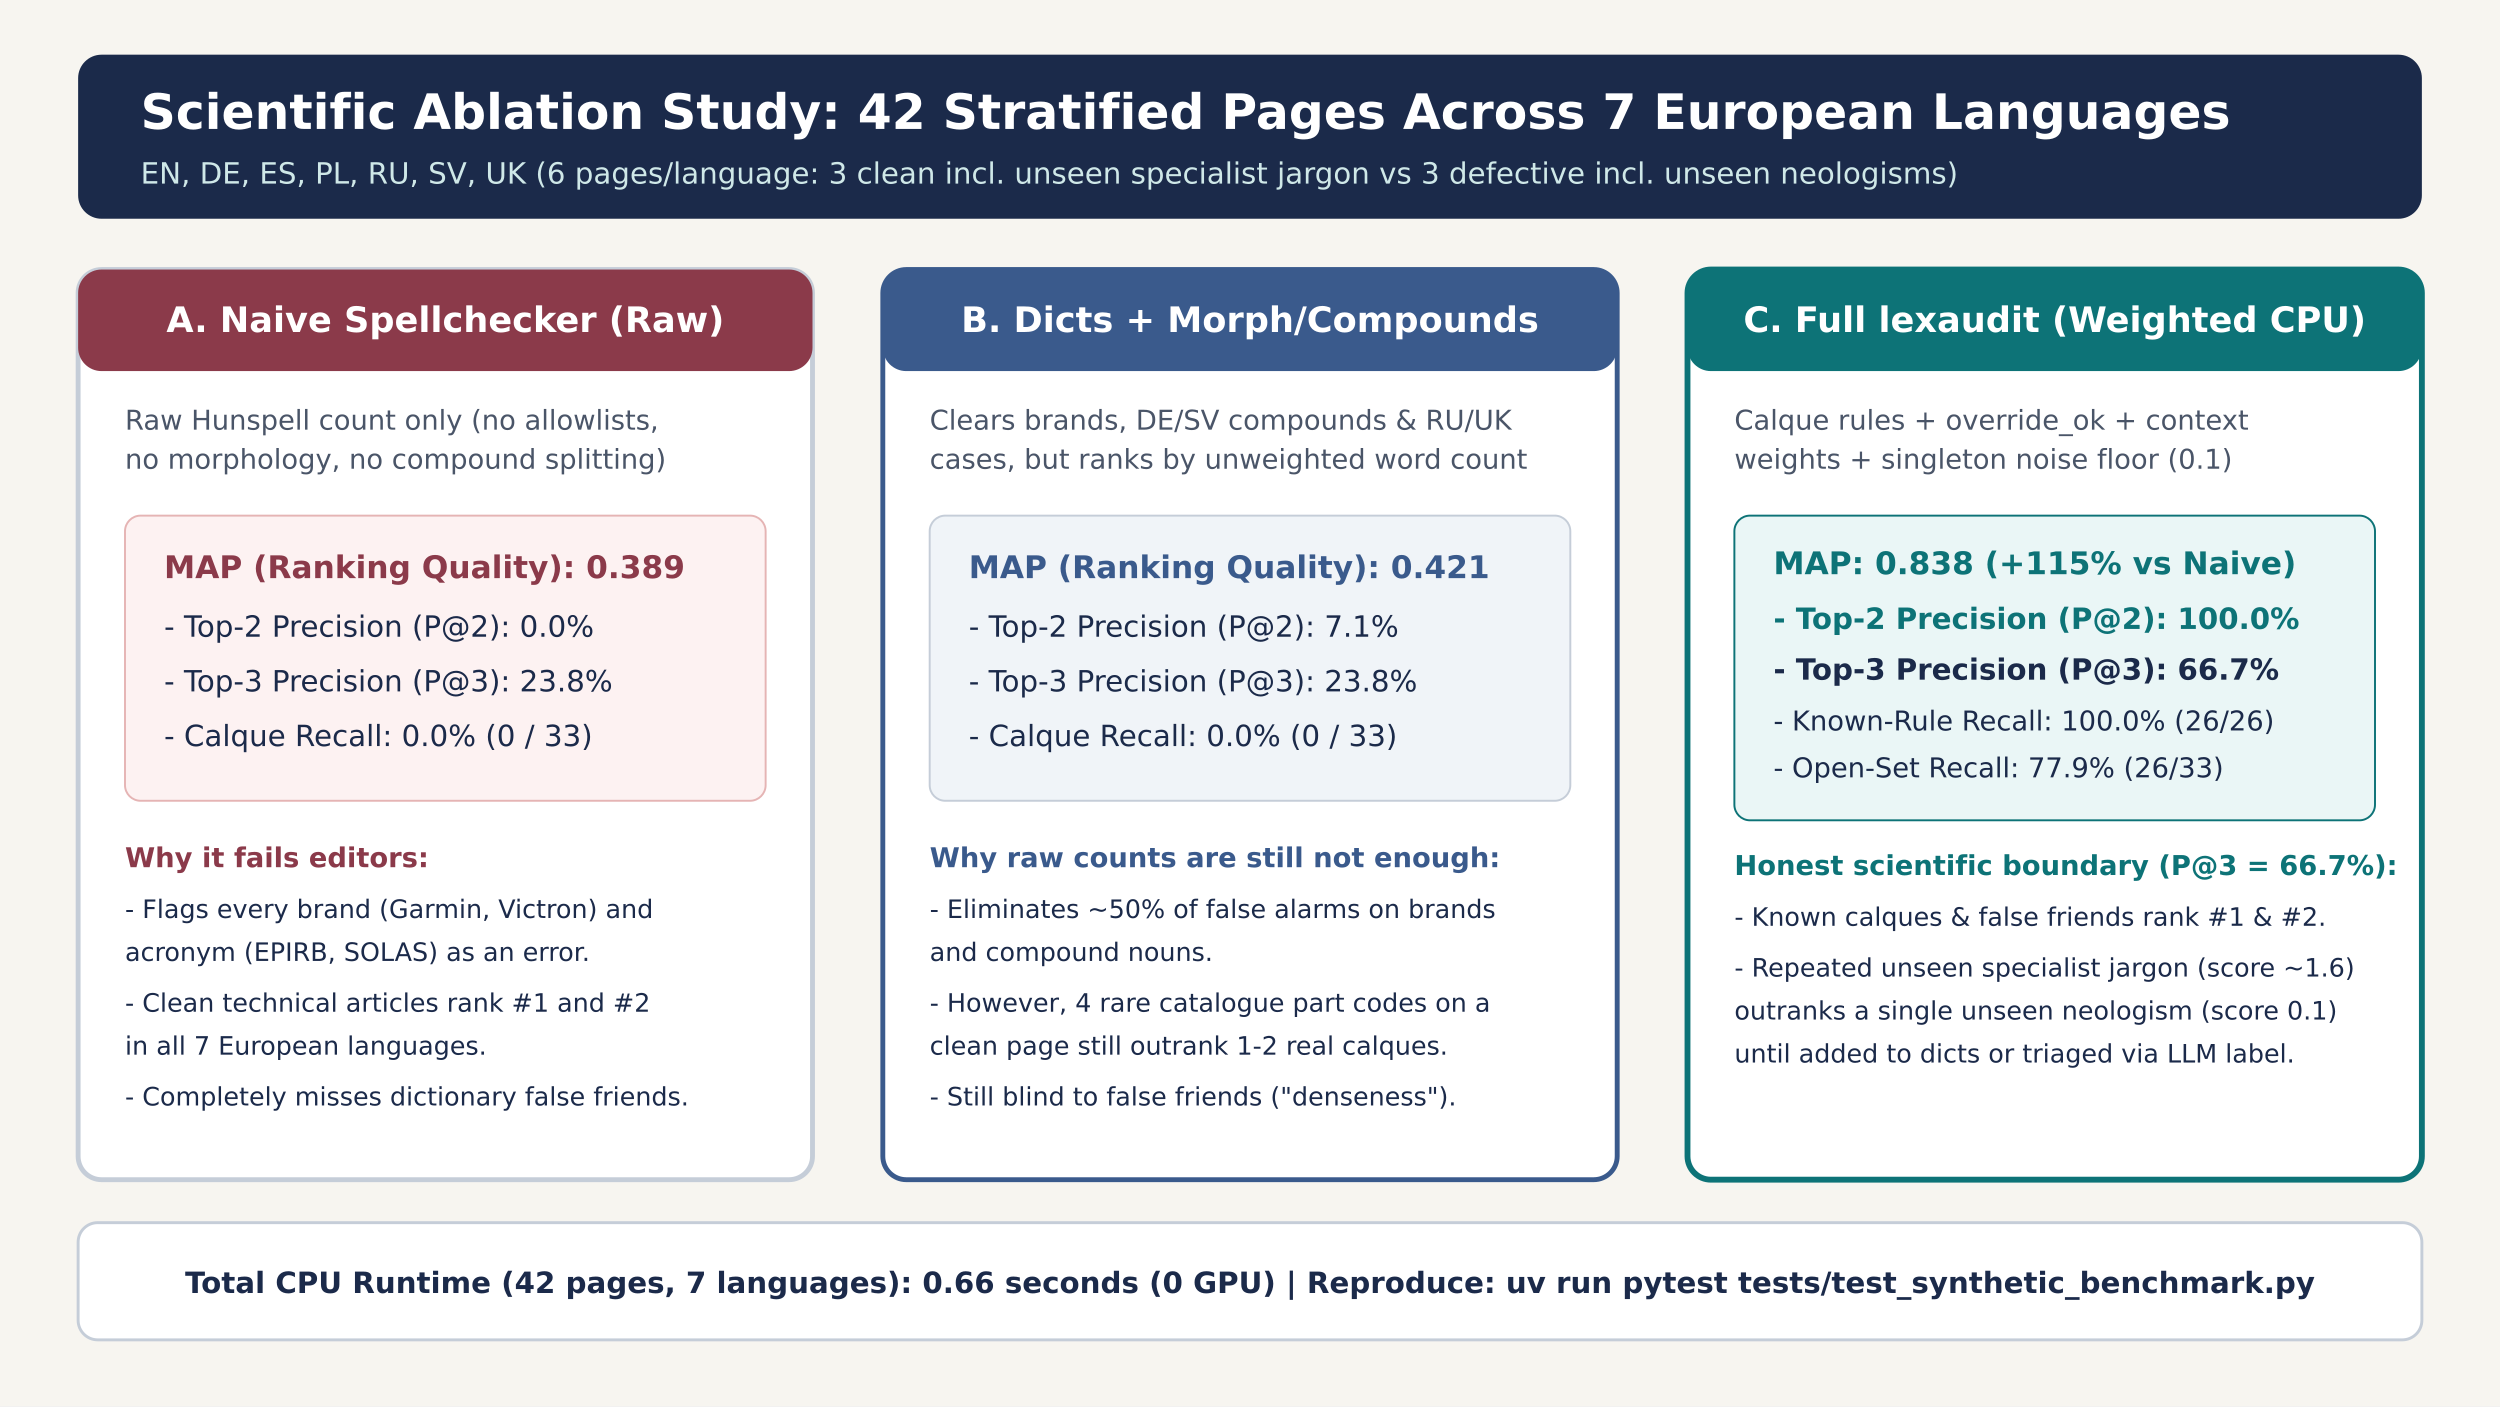
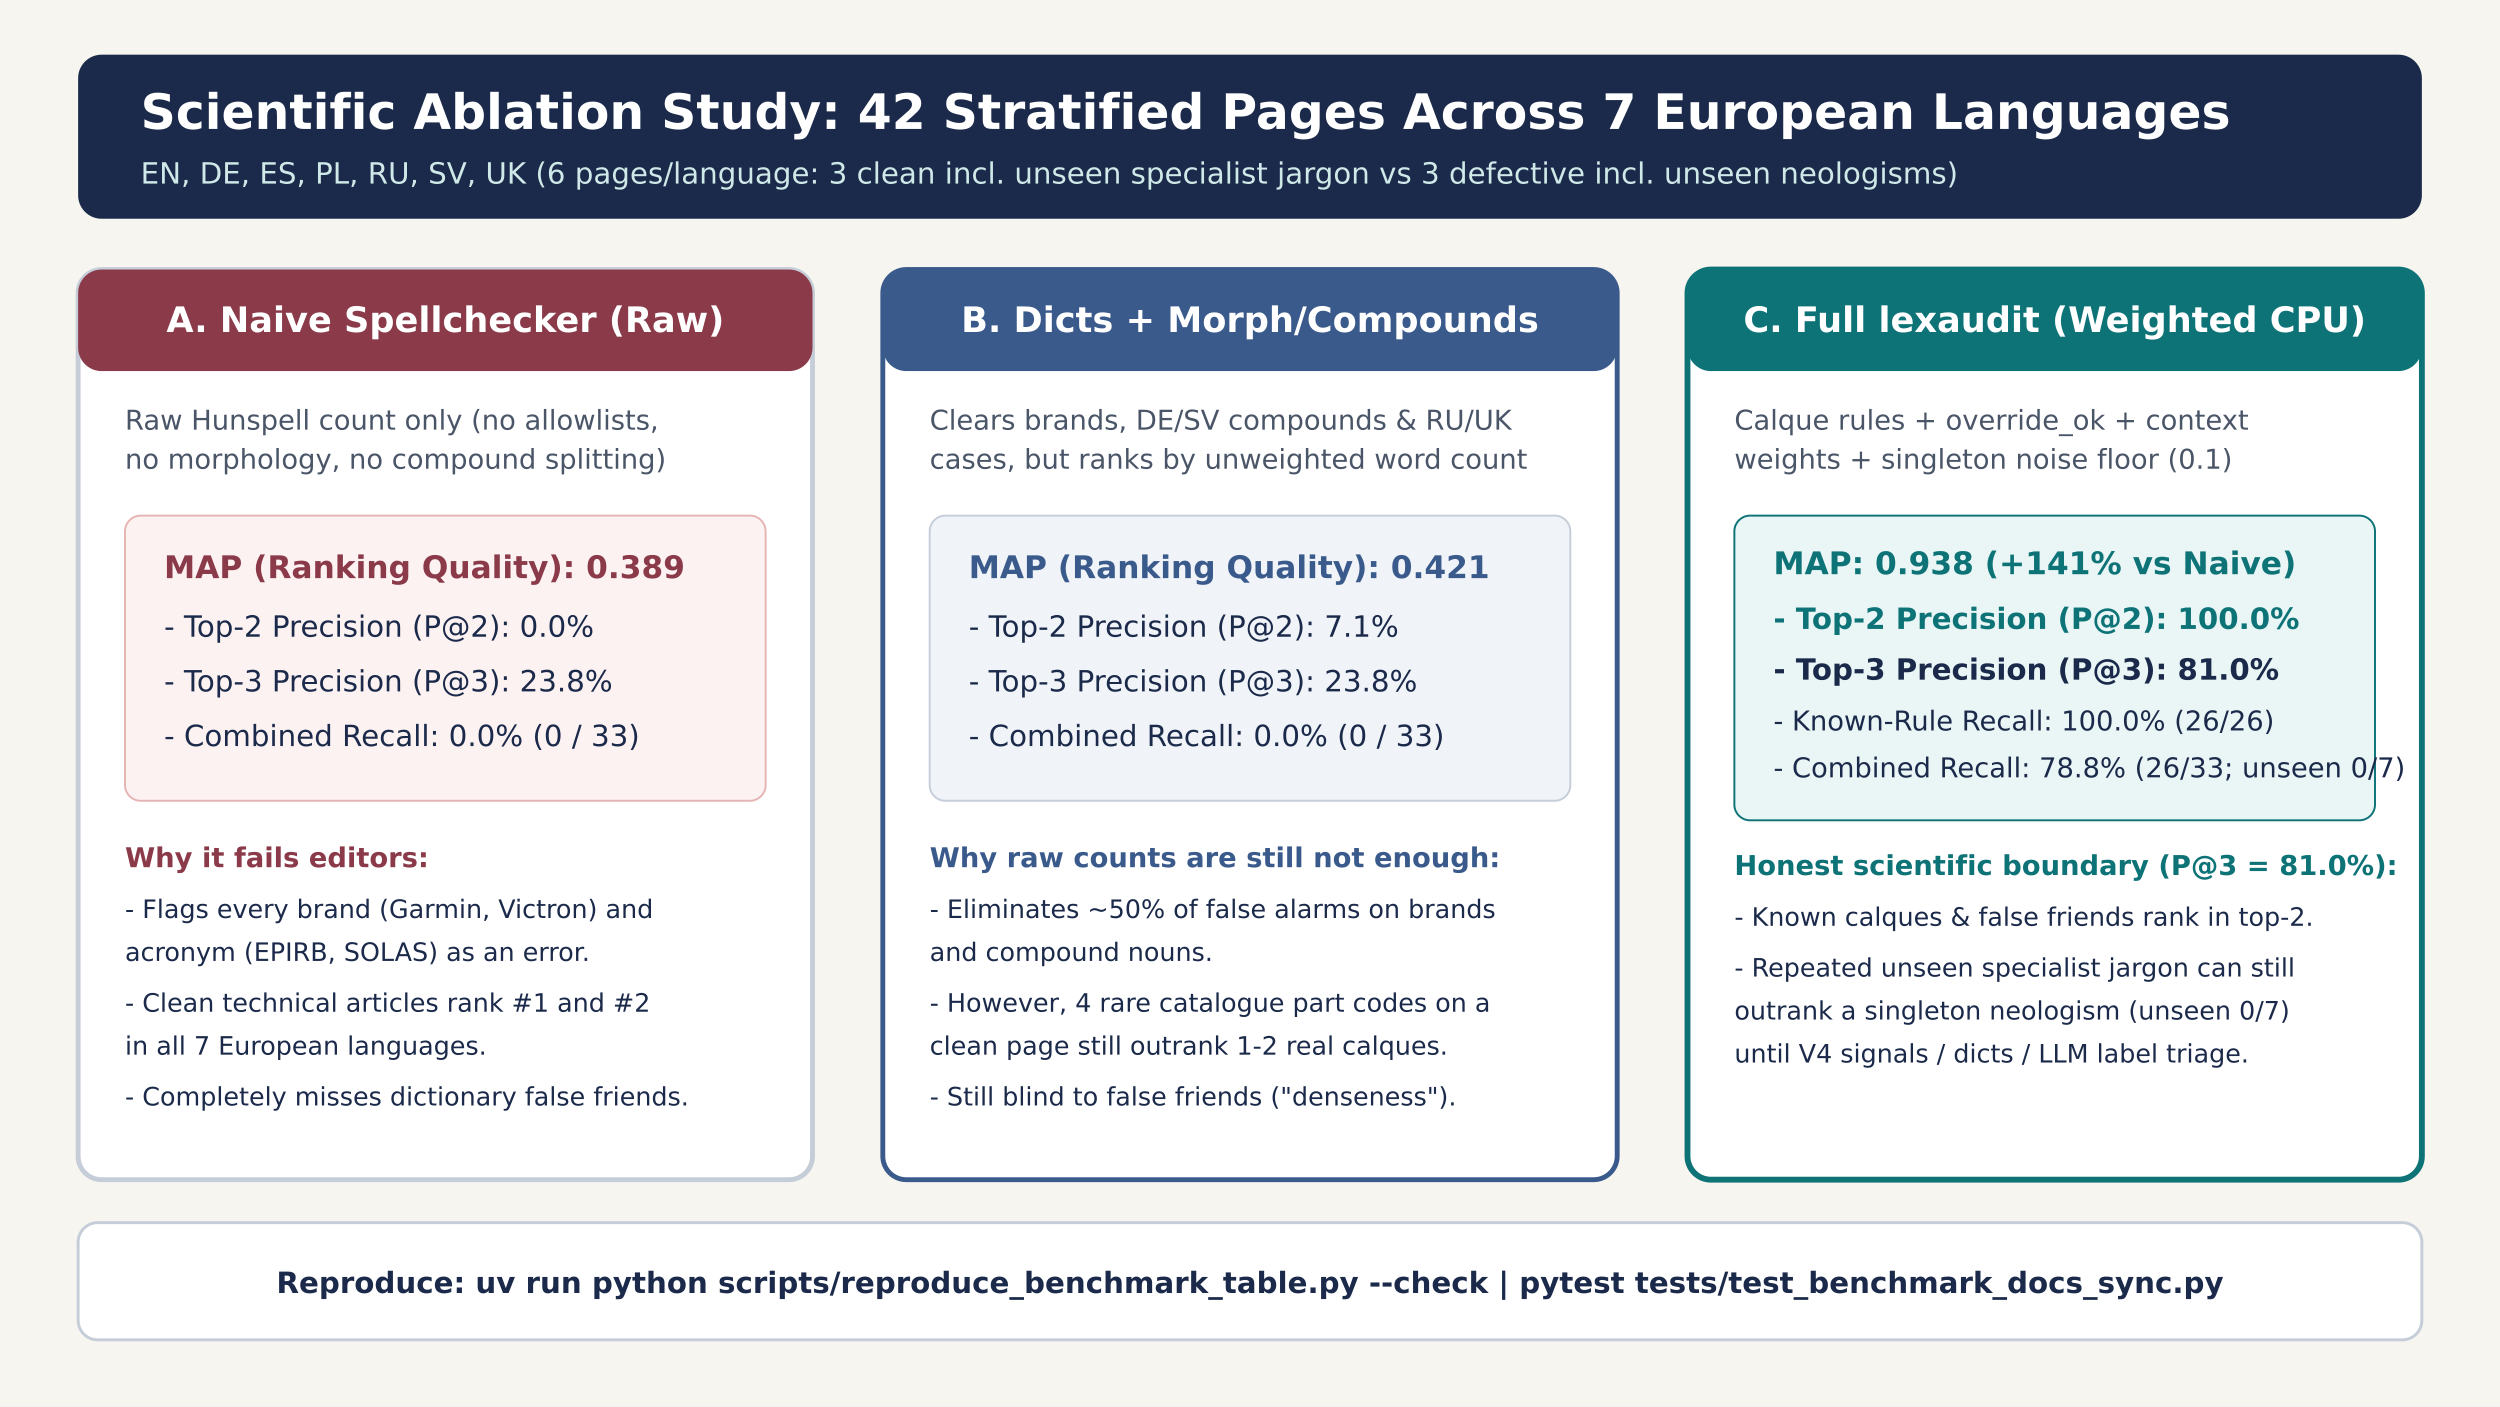
<svg xmlns="http://www.w3.org/2000/svg" width="1280" height="720" viewBox="0 0 1280 720" role="img" aria-label="lexaudit 7-locale scientific ablation benchmark">
  <rect width="1280" height="720" fill="#f7f5f0" />
  <rect x="40" y="28" width="1200" height="84" rx="12" fill="#1b2a4a" />
  <text x="72" y="66" font-family="DejaVu Sans,sans-serif" font-size="25" font-weight="700" fill="#ffffff">Scientific Ablation Study: 42 Stratified Pages Across 7 European Languages</text>
  <text x="72" y="94" font-family="DejaVu Sans,sans-serif" font-size="15" fill="#cfe8e8">EN, DE, ES, PL, RU, SV, UK (6 pages/language: 3 clean incl. unseen specialist jargon vs 3 defective incl. unseen neologisms)</text>
  <rect x="40" y="138" width="376" height="466" rx="12" fill="#ffffff" stroke="#c5cdd8" stroke-width="2.5" />
  <rect x="40" y="138" width="376" height="52" rx="12" fill="#8b3a4a" />
  <text x="228" y="170" text-anchor="middle" font-family="DejaVu Sans,sans-serif" font-size="18" font-weight="700" fill="#ffffff">A. Naive Spellchecker (Raw)</text>
  <text x="64" y="220" font-family="DejaVu Sans,sans-serif" font-size="14" fill="#4a5568">Raw Hunspell count only (no allowlists,</text>
  <text x="64" y="240" font-family="DejaVu Sans,sans-serif" font-size="14" fill="#4a5568">no morphology, no compound splitting)</text>
  <rect x="64" y="264" width="328" height="146" rx="8" fill="#fdf2f2" stroke="#e5b4b4" />
  <text x="84" y="296" font-family="DejaVu Sans,sans-serif" font-size="16" font-weight="700" fill="#8b3a4a">MAP (Ranking Quality): 0.389</text>
  <text x="84" y="326" font-family="DejaVu Sans,sans-serif" font-size="15" fill="#1b2a4a">- Top-2 Precision (P@2): 0.0%</text>
  <text x="84" y="354" font-family="DejaVu Sans,sans-serif" font-size="15" fill="#1b2a4a">- Top-3 Precision (P@3): 23.8%</text>
-   <text x="84" y="382" font-family="DejaVu Sans,sans-serif" font-size="15" fill="#1b2a4a">- Calque Recall: 0.0% (0 / 33)</text>
+   <text x="84" y="382" font-family="DejaVu Sans,sans-serif" font-size="15" fill="#1b2a4a">- Combined Recall: 0.0% (0 / 33)</text>
  <text x="64" y="444" font-family="DejaVu Sans,sans-serif" font-size="14" font-weight="700" fill="#8b3a4a">Why it fails editors:</text>
  <text x="64" y="470" font-family="DejaVu Sans,sans-serif" font-size="13" fill="#1b2a4a">- Flags every brand (Garmin, Victron) and</text>
  <text x="64" y="492" font-family="DejaVu Sans,sans-serif" font-size="13" fill="#1b2a4a">  acronym (EPIRB, SOLAS) as an error.</text>
  <text x="64" y="518" font-family="DejaVu Sans,sans-serif" font-size="13" fill="#1b2a4a">- Clean technical articles rank #1 and #2</text>
  <text x="64" y="540" font-family="DejaVu Sans,sans-serif" font-size="13" fill="#1b2a4a">  in all 7 European languages.</text>
  <text x="64" y="566" font-family="DejaVu Sans,sans-serif" font-size="13" fill="#1b2a4a">- Completely misses dictionary false friends.</text>
  <rect x="452" y="138" width="376" height="466" rx="12" fill="#ffffff" stroke="#3a5a8c" stroke-width="2.5" />
  <rect x="452" y="138" width="376" height="52" rx="12" fill="#3a5a8c" />
  <text x="640" y="170" text-anchor="middle" font-family="DejaVu Sans,sans-serif" font-size="18" font-weight="700" fill="#ffffff">B. Dicts + Morph/Compounds</text>
  <text x="476" y="220" font-family="DejaVu Sans,sans-serif" font-size="14" fill="#4a5568">Clears brands, DE/SV compounds &amp; RU/UK</text>
  <text x="476" y="240" font-family="DejaVu Sans,sans-serif" font-size="14" fill="#4a5568">cases, but ranks by unweighted word count</text>
  <rect x="476" y="264" width="328" height="146" rx="8" fill="#f0f4f8" stroke="#c5cdd8" />
  <text x="496" y="296" font-family="DejaVu Sans,sans-serif" font-size="16" font-weight="700" fill="#3a5a8c">MAP (Ranking Quality): 0.421</text>
  <text x="496" y="326" font-family="DejaVu Sans,sans-serif" font-size="15" fill="#1b2a4a">- Top-2 Precision (P@2): 7.1%</text>
  <text x="496" y="354" font-family="DejaVu Sans,sans-serif" font-size="15" fill="#1b2a4a">- Top-3 Precision (P@3): 23.8%</text>
-   <text x="496" y="382" font-family="DejaVu Sans,sans-serif" font-size="15" fill="#1b2a4a">- Calque Recall: 0.0% (0 / 33)</text>
+   <text x="496" y="382" font-family="DejaVu Sans,sans-serif" font-size="15" fill="#1b2a4a">- Combined Recall: 0.0% (0 / 33)</text>
  <text x="476" y="444" font-family="DejaVu Sans,sans-serif" font-size="14" font-weight="700" fill="#3a5a8c">Why raw counts are still not enough:</text>
  <text x="476" y="470" font-family="DejaVu Sans,sans-serif" font-size="13" fill="#1b2a4a">- Eliminates ~50% of false alarms on brands</text>
  <text x="476" y="492" font-family="DejaVu Sans,sans-serif" font-size="13" fill="#1b2a4a">  and compound nouns.</text>
  <text x="476" y="518" font-family="DejaVu Sans,sans-serif" font-size="13" fill="#1b2a4a">- However, 4 rare catalogue part codes on a</text>
  <text x="476" y="540" font-family="DejaVu Sans,sans-serif" font-size="13" fill="#1b2a4a">  clean page still outrank 1-2 real calques.</text>
  <text x="476" y="566" font-family="DejaVu Sans,sans-serif" font-size="13" fill="#1b2a4a">- Still blind to false friends ("denseness").</text>
  <rect x="864" y="138" width="376" height="466" rx="12" fill="#ffffff" stroke="#0d7377" stroke-width="3" />
  <rect x="864" y="138" width="376" height="52" rx="12" fill="#0d7377" />
  <text x="1052" y="170" text-anchor="middle" font-family="DejaVu Sans,sans-serif" font-size="18" font-weight="700" fill="#ffffff">C. Full lexaudit (Weighted CPU)</text>
  <text x="888" y="220" font-family="DejaVu Sans,sans-serif" font-size="14" fill="#4a5568">Calque rules + override_ok + context</text>
  <text x="888" y="240" font-family="DejaVu Sans,sans-serif" font-size="14" fill="#4a5568">weights + singleton noise floor (0.1)</text>
  <rect x="888" y="264" width="328" height="156" rx="8" fill="#eaf6f6" stroke="#0d7377" />
-   <text x="908" y="294" font-family="DejaVu Sans,sans-serif" font-size="16" font-weight="700" fill="#0d7377">MAP: 0.838 (+115% vs Naive)</text>
+   <text x="908" y="294" font-family="DejaVu Sans,sans-serif" font-size="16" font-weight="700" fill="#0d7377">MAP: 0.938 (+141% vs Naive)</text>
  <text x="908" y="322" font-family="DejaVu Sans,sans-serif" font-size="15" font-weight="700" fill="#0d7377">- Top-2 Precision (P@2): 100.0%</text>
-   <text x="908" y="348" font-family="DejaVu Sans,sans-serif" font-size="15" font-weight="700" fill="#1b2a4a">- Top-3 Precision (P@3): 66.7%</text>
+   <text x="908" y="348" font-family="DejaVu Sans,sans-serif" font-size="15" font-weight="700" fill="#1b2a4a">- Top-3 Precision (P@3): 81.0%</text>
  <text x="908" y="374" font-family="DejaVu Sans,sans-serif" font-size="14" fill="#1b2a4a">- Known-Rule Recall: 100.0% (26/26)</text>
-   <text x="908" y="398" font-family="DejaVu Sans,sans-serif" font-size="14" fill="#1b2a4a">- Open-Set Recall: 77.9% (26/33)</text>
-   <text x="888" y="448" font-family="DejaVu Sans,sans-serif" font-size="14" font-weight="700" fill="#0d7377">Honest scientific boundary (P@3 = 66.7%):</text>
-   <text x="888" y="474" font-family="DejaVu Sans,sans-serif" font-size="13" fill="#1b2a4a">- Known calques &amp; false friends rank #1 &amp; #2.</text>
-   <text x="888" y="500" font-family="DejaVu Sans,sans-serif" font-size="13" fill="#1b2a4a">- Repeated unseen specialist jargon (score ~1.6)</text>
-   <text x="888" y="522" font-family="DejaVu Sans,sans-serif" font-size="13" fill="#1b2a4a">  outranks a single unseen neologism (score 0.1)</text>
-   <text x="888" y="544" font-family="DejaVu Sans,sans-serif" font-size="13" fill="#1b2a4a">  until added to dicts or triaged via LLM label.</text>
+   <text x="908" y="398" font-family="DejaVu Sans,sans-serif" font-size="14" fill="#1b2a4a">- Combined Recall: 78.8% (26/33; unseen 0/7)</text>
+   <text x="888" y="448" font-family="DejaVu Sans,sans-serif" font-size="14" font-weight="700" fill="#0d7377">Honest scientific boundary (P@3 = 81.0%):</text>
+   <text x="888" y="474" font-family="DejaVu Sans,sans-serif" font-size="13" fill="#1b2a4a">- Known calques &amp; false friends rank in top-2.</text>
+   <text x="888" y="500" font-family="DejaVu Sans,sans-serif" font-size="13" fill="#1b2a4a">- Repeated unseen specialist jargon can still</text>
+   <text x="888" y="522" font-family="DejaVu Sans,sans-serif" font-size="13" fill="#1b2a4a">  outrank a singleton neologism (unseen 0/7)</text>
+   <text x="888" y="544" font-family="DejaVu Sans,sans-serif" font-size="13" fill="#1b2a4a">  until V4 signals / dicts / LLM label triage.</text>
  <rect x="40" y="626" width="1200" height="60" rx="10" fill="#ffffff" stroke="#c5cdd8" stroke-width="1.5" />
-   <text x="640" y="662" text-anchor="middle" font-family="DejaVu Sans,sans-serif" font-size="15" font-weight="700" fill="#1b2a4a">Total CPU Runtime (42 pages, 7 languages): 0.66 seconds (0 GPU)  |  Reproduce: uv run pytest tests/test_synthetic_benchmark.py</text>
+   <text x="640" y="662" text-anchor="middle" font-family="DejaVu Sans,sans-serif" font-size="15" font-weight="700" fill="#1b2a4a">Reproduce: uv run python scripts/reproduce_benchmark_table.py --check  |  pytest tests/test_benchmark_docs_sync.py</text>
</svg>
